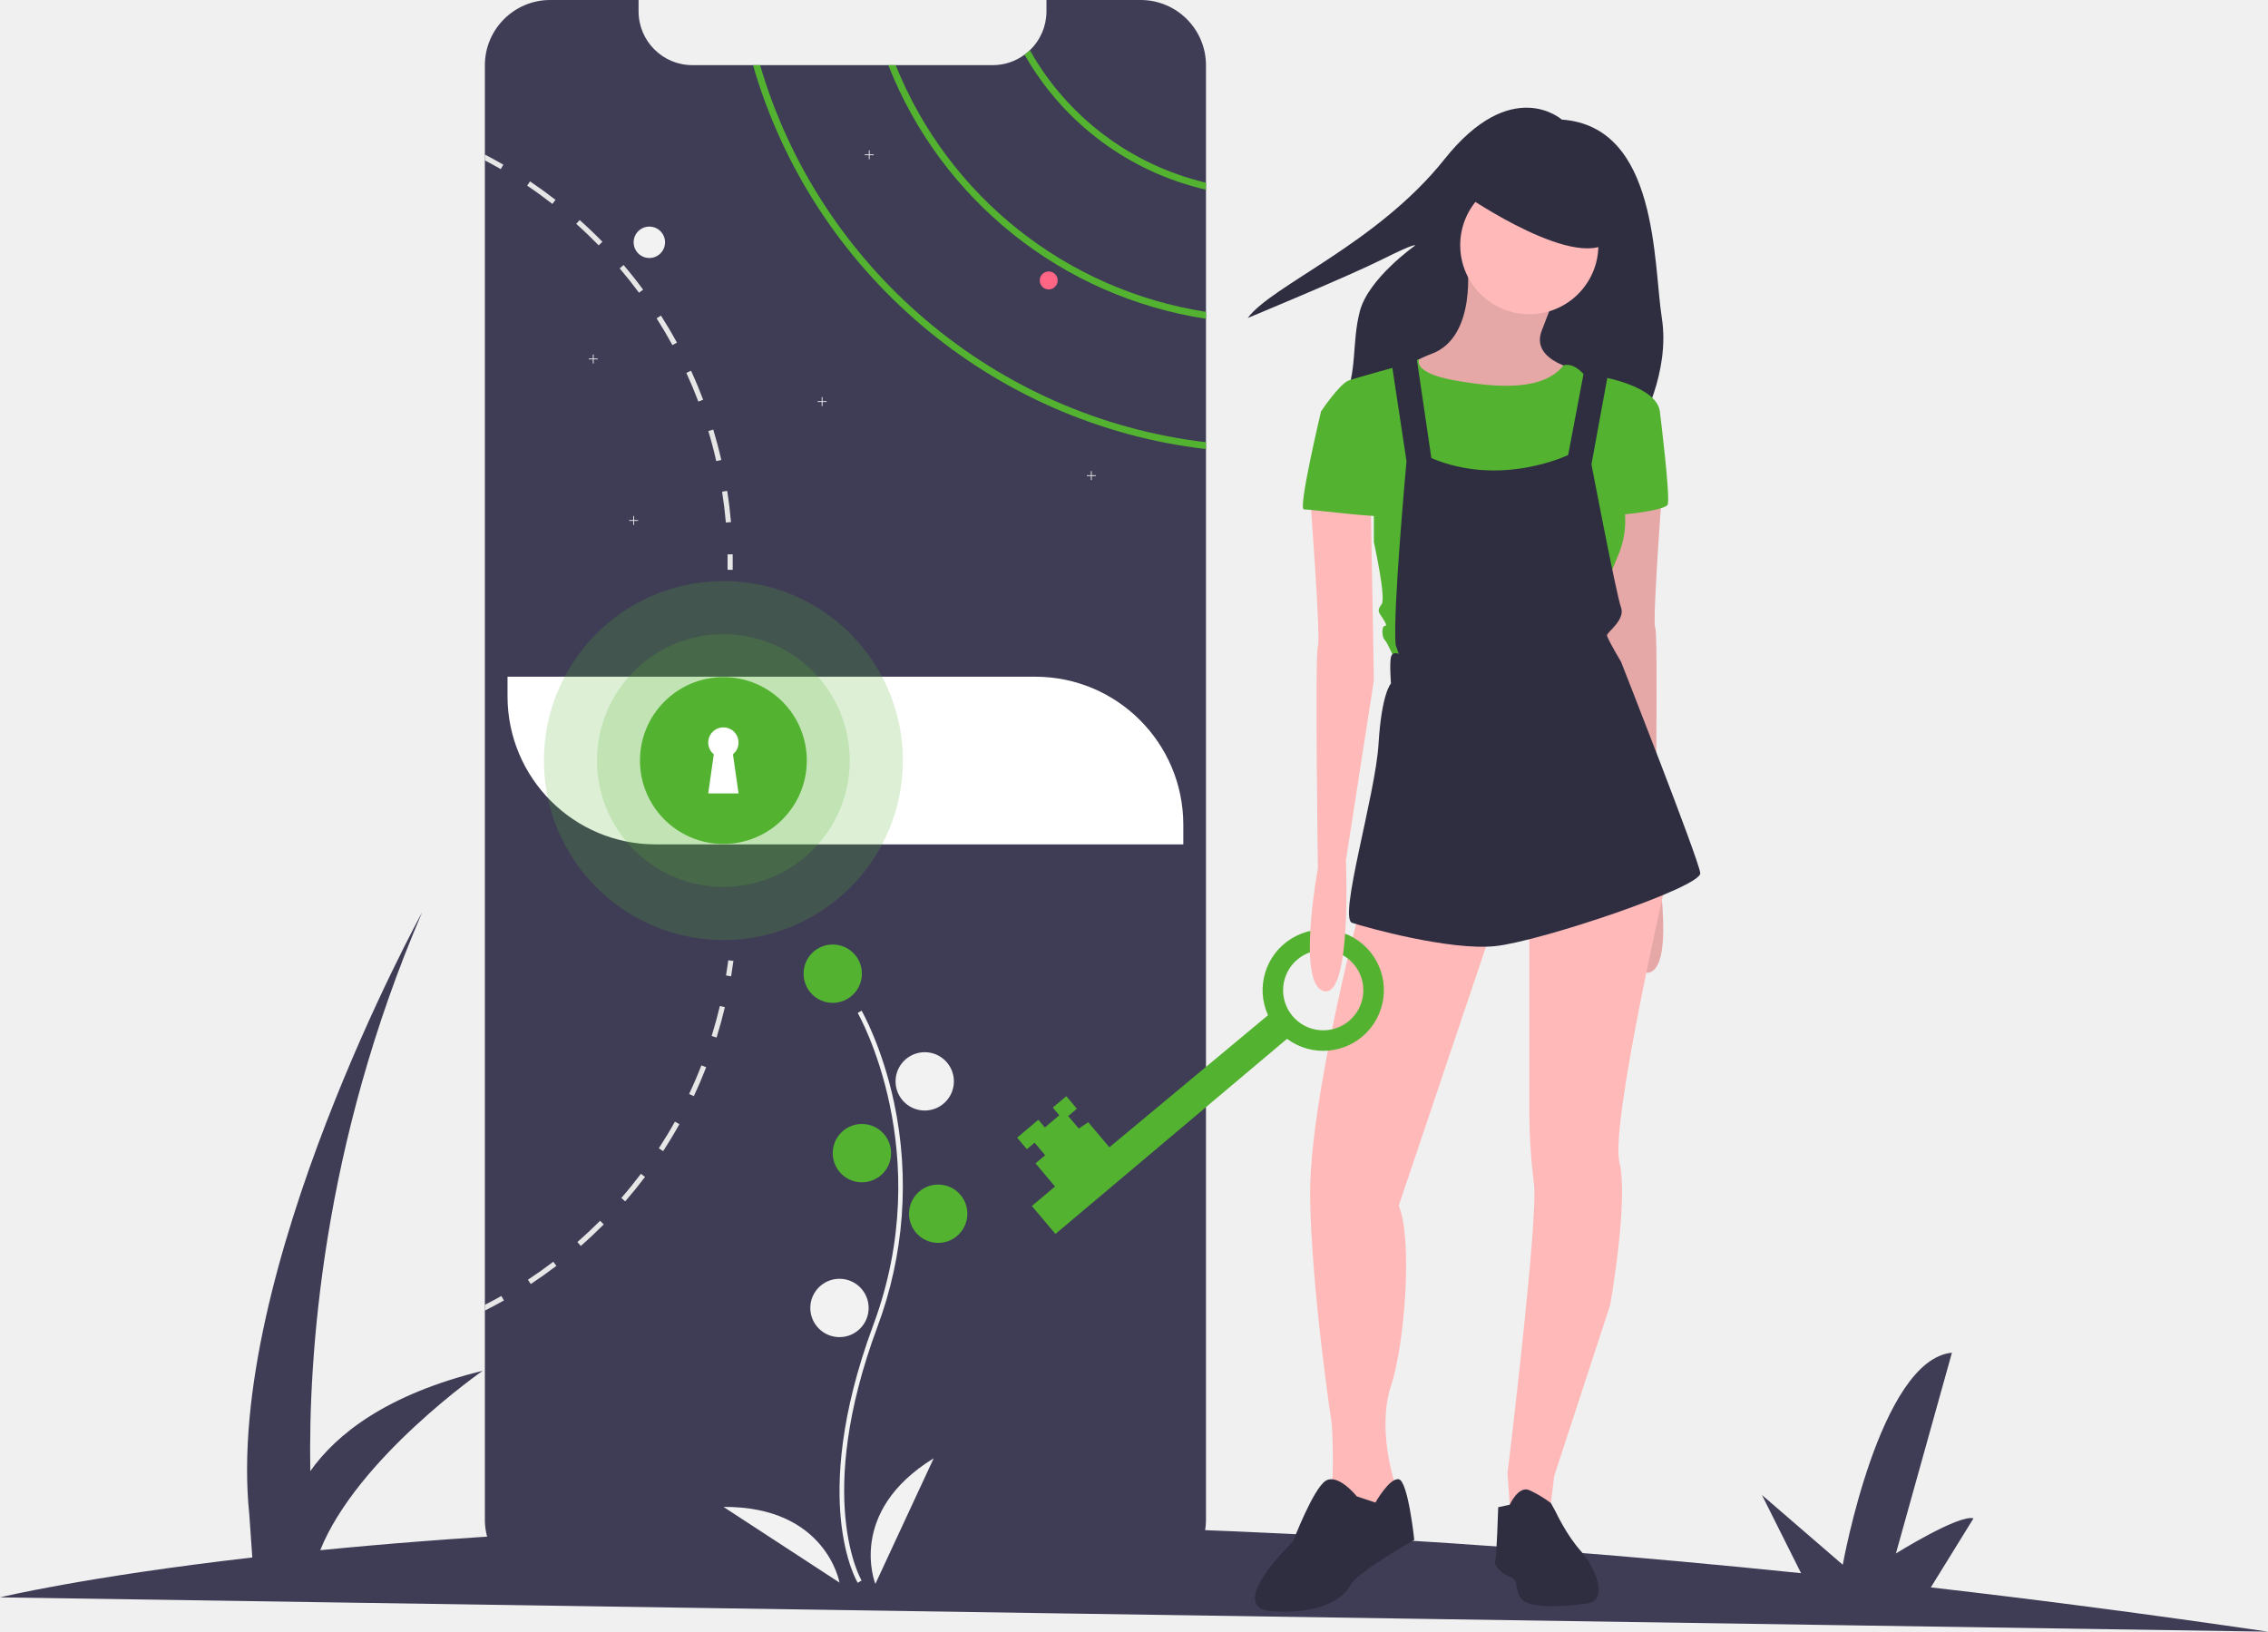
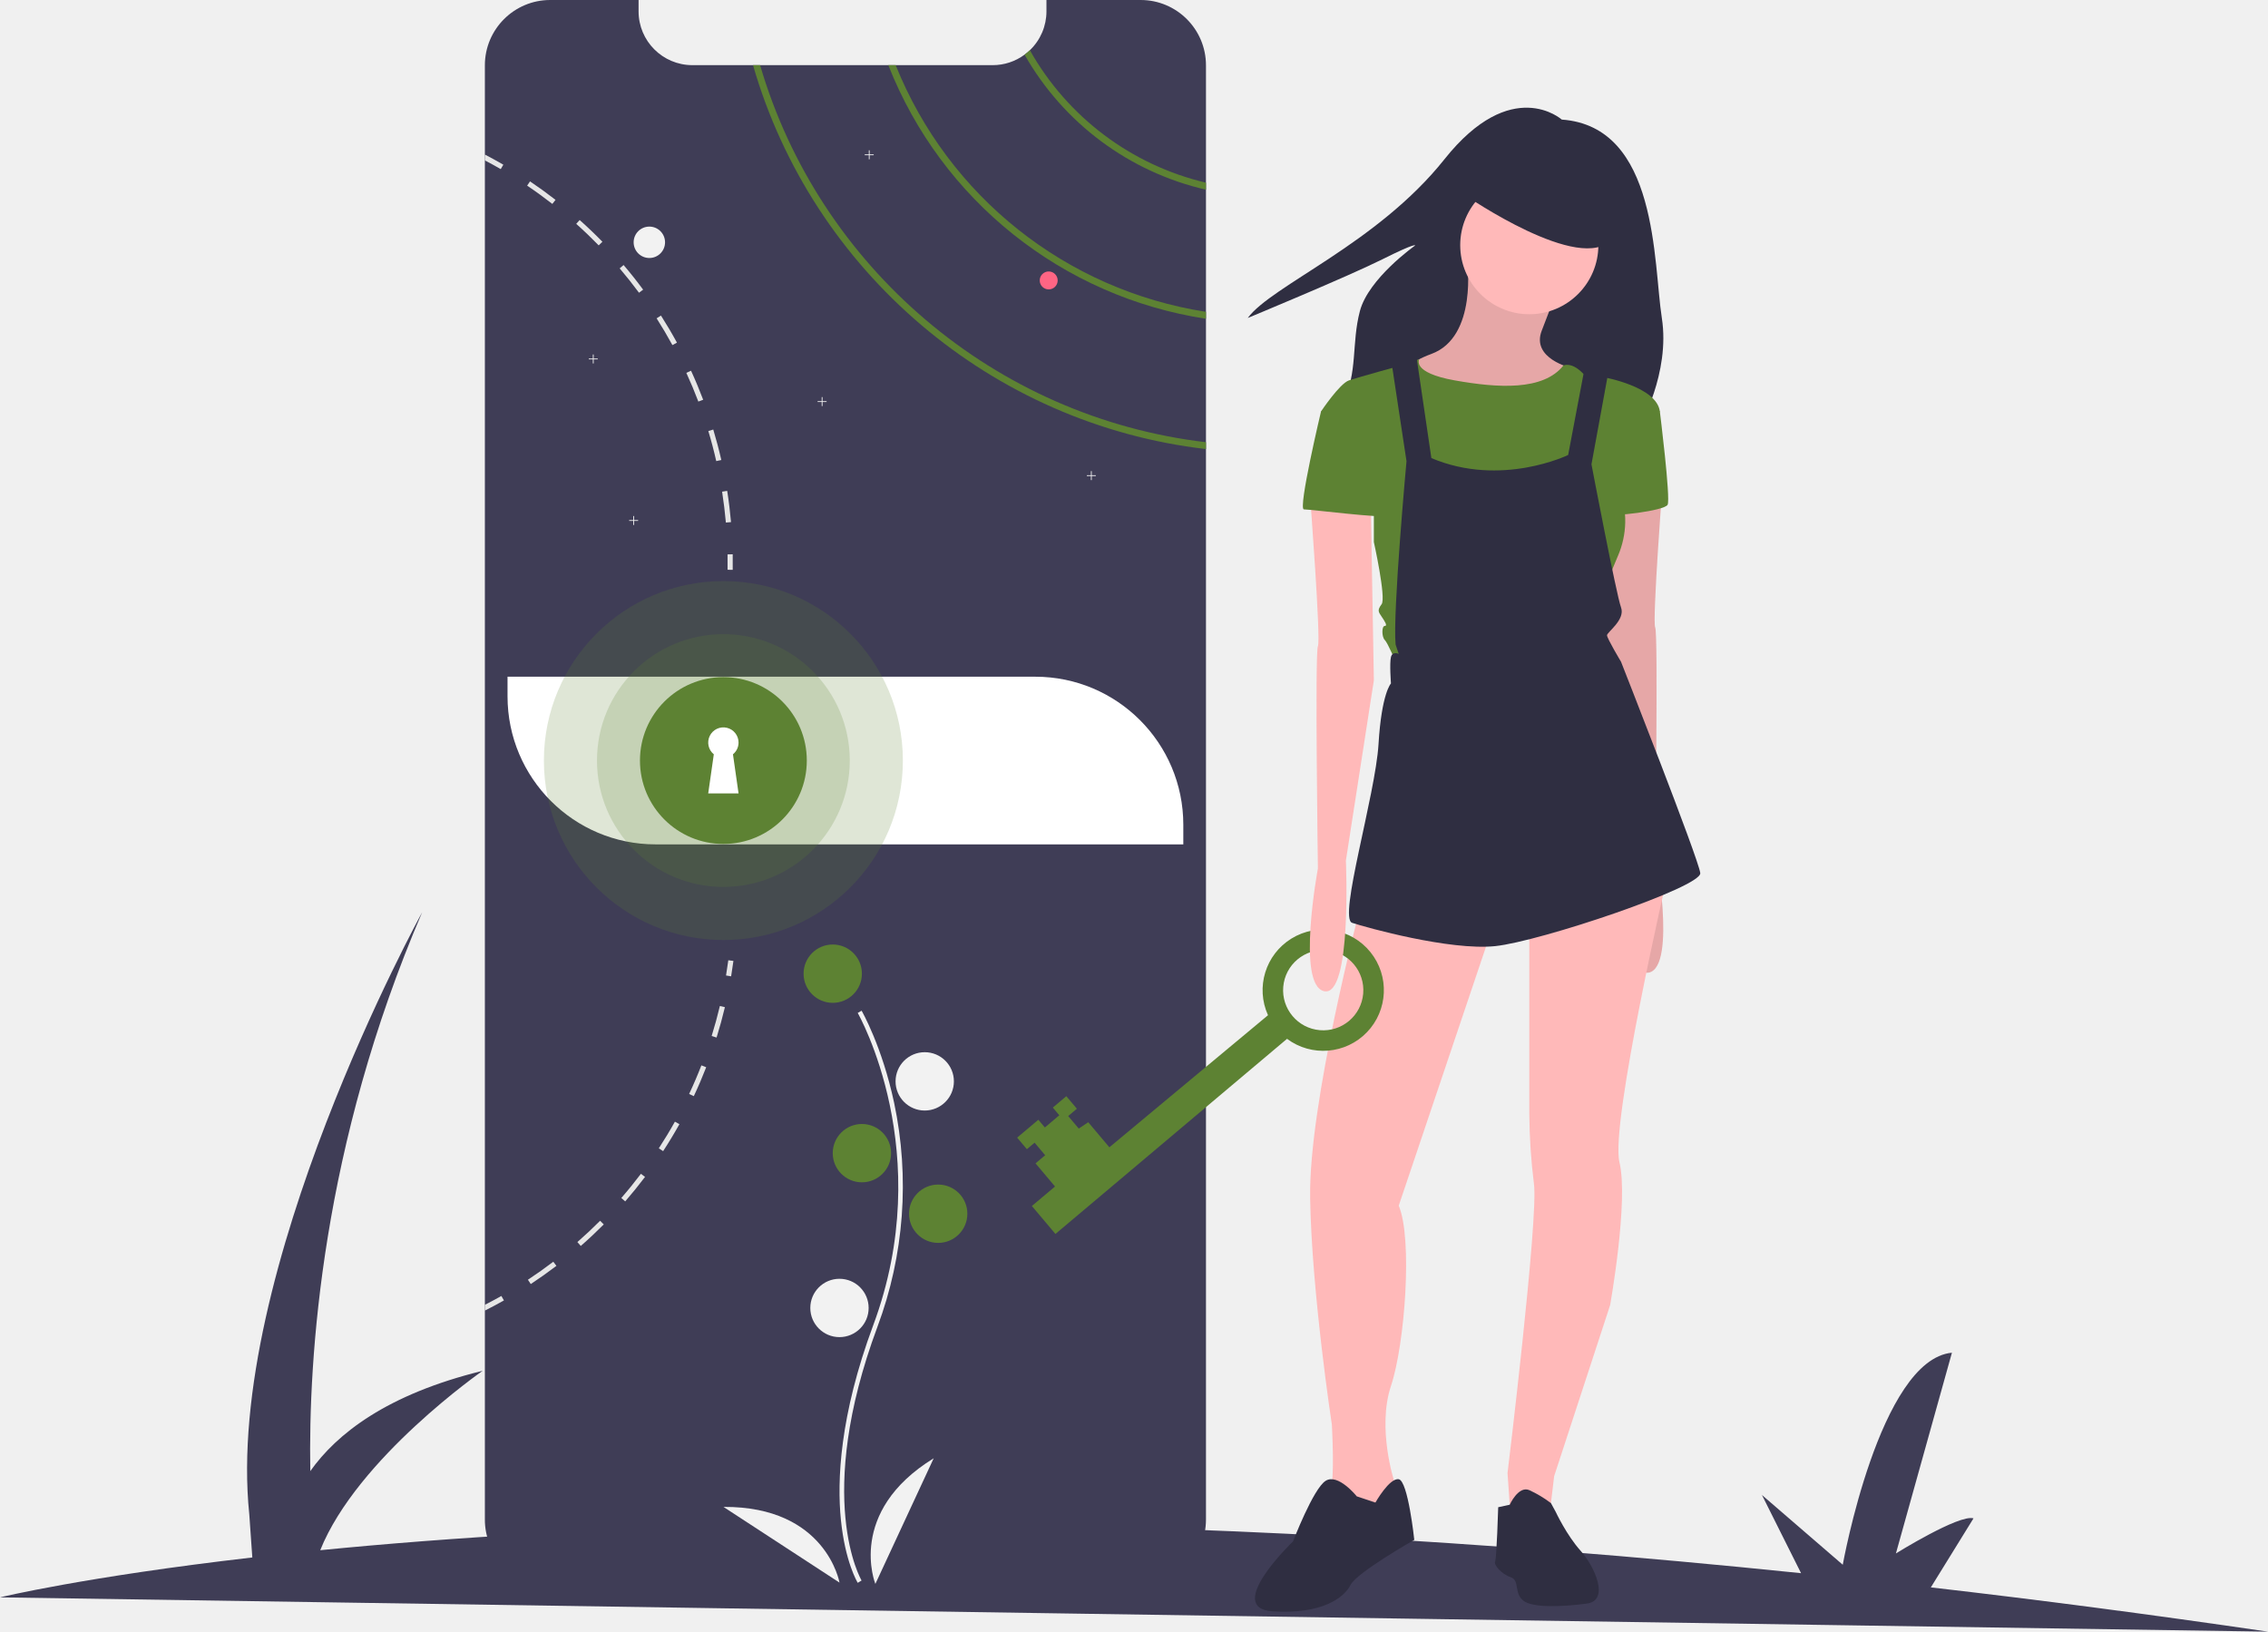
<svg xmlns="http://www.w3.org/2000/svg" id="eb1b09ad-1fe0-40ca-8096-34696e14e30a" data-name="Layer 1" width="1010.892" height="727.284" viewBox="0 0 1010.892 727.284">
  <path d="M1105.446,813.642q-78.133-11.444-150.281-19.73l19.02-30.778c-6.412-1.894-34.585,15.651-34.585,15.651l24.967-89.48c-32.248,3.107-48.658,94.513-48.658,94.513L879.884,752.723l17.438,34.854c-147.212-15.195-274.351-21.165-381.29-21.853L532.311,739.381c-6.412-1.894-34.585,15.651-34.585,15.651l24.967-89.48c-32.248,3.107-48.658,94.513-48.658,94.513L438.011,728.969l18.469,36.916c-89.651,1.087-162.761,5.872-219.191,11.451,16.467-41.078,72.394-79.96,72.394-79.96-42.708,10.436-65.112,28.152-76.82,44.71-.895-50.818,5.126-145,49.855-249.095,0,0-88.296,160.409-77.048,268.408l1.344,19.175c-74.836,8.625-112.461,17.784-112.461,17.784Z" transform="translate(-94.55416 -86.35794)" fill="#3f3d56" />
  <path d="M632.081,115.488v648.2a29.139,29.139,0,0,1-29.13,29.11h-263.15a29.079,29.079,0,0,1-29.13-29.11v-648.2a29.127,29.127,0,0,1,29.13-29.13h39.38v5.05a23.987,23.987,0,0,0,23.98,23.99h133.84a23.789,23.789,0,0,0,14.22-4.68,22.285,22.285,0,0,0,2.36-1.98,23.917,23.917,0,0,0,7.4-17.33v-5.05h41.97A29.121,29.121,0,0,1,632.081,115.488Z" transform="translate(-94.55416 -86.35794)" fill="#3f3d56" />
  <circle cx="289.426" cy="108" r="7" fill="#f2f2f2" />
-   <path d="M553.581,108.738a22.285,22.285,0,0,1-2.36,1.98,125.247,125.247,0,0,0,80.86,60.19v-3.12A122.299,122.299,0,0,1,553.581,108.738Z" transform="translate(-94.55416 -86.35794)" fill="#53b330" />
-   <path d="M493.771,115.398h-3.28a181.668,181.668,0,0,0,141.59,113.05v-3.1A178.55,178.55,0,0,1,493.771,115.398Z" transform="translate(-94.55416 -86.35794)" fill="#53b330" />
-   <path d="M433.351,115.398h-3.16c26.43,91.74,106.18,160.03,201.89,171.12v-3.05C538.031,272.428,459.651,205.438,433.351,115.398Z" transform="translate(-94.55416 -86.35794)" fill="#53b330" />
+   <path d="M553.581,108.738a22.285,22.285,0,0,1-2.36,1.98,125.247,125.247,0,0,0,80.86,60.19v-3.12A122.299,122.299,0,0,1,553.581,108.738Z" transform="translate(-94.55416 -86.35794)" fill="#5d8233" />
+   <path d="M493.771,115.398h-3.28a181.668,181.668,0,0,0,141.59,113.05v-3.1A178.55,178.55,0,0,1,493.771,115.398Z" transform="translate(-94.55416 -86.35794)" fill="#5d8233" />
+   <path d="M433.351,115.398h-3.16c26.43,91.74,106.18,160.03,201.89,171.12v-3.05C538.031,272.428,459.651,205.438,433.351,115.398Z" transform="translate(-94.55416 -86.35794)" fill="#5d8233" />
  <polygon points="266.426 159.822 264.604 159.822 264.604 158 264.249 158 264.249 159.822 262.426 159.822 262.426 160.178 264.249 160.178 264.249 162 264.604 162 264.604 160.178 266.426 160.178 266.426 159.822" fill="#f2f2f2" />
  <polygon points="389.426 68.822 387.604 68.822 387.604 67 387.249 67 387.249 68.822 385.426 68.822 385.426 69.178 387.249 69.178 387.249 71 387.604 71 387.604 69.178 389.426 69.178 389.426 68.822" fill="#f2f2f2" />
  <polygon points="284.426 231.822 282.604 231.822 282.604 230 282.249 230 282.249 231.822 280.426 231.822 280.426 232.178 282.249 232.178 282.249 234 282.604 234 282.604 232.178 284.426 232.178 284.426 231.822" fill="#f2f2f2" />
  <polygon points="368.426 178.822 366.604 178.822 366.604 177 366.249 177 366.249 178.822 364.426 178.822 364.426 179.178 366.249 179.178 366.249 181 366.604 181 366.604 179.178 368.426 179.178 368.426 178.822" fill="#f2f2f2" />
  <polygon points="488.426 211.822 486.604 211.822 486.604 210 486.249 210 486.249 211.822 484.426 211.822 484.426 212.178 486.249 212.178 486.249 214 486.604 214 486.604 212.178 488.426 212.178 488.426 211.822" fill="#f2f2f2" />
  <circle cx="467.426" cy="125" r="4" fill="#ff6584" />
  <path d="M418.681,305.158l-2.27.35c.71,4.54,1.27,9.18,1.68,13.77l2.29-.2C419.971,314.428,419.401,309.748,418.681,305.158Z" transform="translate(-94.55416 -86.35794)" fill="#e6e6e6" />
  <path d="M412.471,277.818l-2.2.67c1.33,4.4,2.52,8.91,3.53,13.4l2.25-.51C415.021,286.838,413.811,282.278,412.471,277.818Z" transform="translate(-94.55416 -86.35794)" fill="#e6e6e6" />
  <path d="M402.561,251.598l-2.09.96c1.92,4.19,3.72,8.49,5.35,12.79l2.15-.81C406.321,260.188,404.511,255.828,402.561,251.598Z" transform="translate(-94.55416 -86.35794)" fill="#e6e6e6" />
  <path d="M389.161,227.018l-1.94,1.23c2.47,3.88,4.84,7.9,7.04,11.93l2.02-1.1C394.061,234.998,391.661,230.938,389.161,227.018Z" transform="translate(-94.55416 -86.35794)" fill="#e6e6e6" />
  <path d="M372.501,204.488l-1.75,1.49c2.98,3.5,5.88,7.16,8.62,10.86l1.84-1.37C378.451,211.728,375.521,208.028,372.501,204.488Z" transform="translate(-94.55416 -86.35794)" fill="#e6e6e6" />
  <path d="M352.921,184.428l-1.53,1.71c3.44,3.07,6.81,6.3,10.02,9.59l1.65-1.61C359.811,190.788,356.401,187.528,352.921,184.428Z" transform="translate(-94.55416 -86.35794)" fill="#e6e6e6" />
  <path d="M330.801,167.208l-1.29,1.9c3.82,2.57,7.6,5.31,11.23,8.14l1.42-1.81C338.481,172.578,334.661,169.808,330.801,167.208Z" transform="translate(-94.55416 -86.35794)" fill="#e6e6e6" />
  <path d="M310.671,155.248v2.6c2.39,1.25,4.76,2.56,7.08,3.9l1.15-1.99Q314.851,157.418,310.671,155.248Z" transform="translate(-94.55416 -86.35794)" fill="#e6e6e6" />
  <path d="M418.161,521.161c.373-2.236.714-4.519,1.015-6.785l2.279.302c-.304,2.292-.649,4.599-1.026,6.861Z" transform="translate(-94.55416 -86.35794)" fill="#e6e6e6" />
  <path d="M411.752,548.14l2.197.684c1.379-4.444,2.626-8.996,3.707-13.531l-2.239-.53C414.346,539.25,413.121,543.745,411.752,548.14Z" transform="translate(-94.55416 -86.35794)" fill="#e6e6e6" />
  <path d="M401.71,573.972l2.086.978c1.984-4.208,3.84-8.544,5.525-12.884l-2.146-.837C405.511,565.522,403.674,569.811,401.71,573.972Z" transform="translate(-94.55416 -86.35794)" fill="#e6e6e6" />
  <path d="M388.199,598.205l1.928,1.252c2.543-3.899,4.983-7.942,7.254-12.01l-2.005-1.125C393.135,590.345,390.715,594.341,388.199,598.205Z" transform="translate(-94.55416 -86.35794)" fill="#e6e6e6" />
  <path d="M371.482,620.344l1.743,1.51c3.059-3.528,6.025-7.198,8.836-10.91l-1.841-1.377C377.448,613.236,374.512,616.861,371.482,620.344Z" transform="translate(-94.55416 -86.35794)" fill="#e6e6e6" />
  <path d="M351.907,639.989l1.514,1.729c3.516-3.067,6.955-6.304,10.24-9.592l-1.626-1.629C358.787,633.751,355.378,636.943,351.907,639.989Z" transform="translate(-94.55416 -86.35794)" fill="#e6e6e6" />
  <path d="M329.855,656.78l1.27,1.924c3.883-2.564,7.739-5.296,11.438-8.112l-1.39-1.836C337.509,651.548,333.7,654.249,329.855,656.78Z" transform="translate(-94.55416 -86.35794)" fill="#e6e6e6" />
  <path d="M319.161,666.008c-2.78,1.57-5.62,3.09-8.49,4.53v-2.58c2.48-1.26,4.94-2.59,7.35-3.94Z" transform="translate(-94.55416 -86.35794)" fill="#e6e6e6" />
  <path d="M418.836,333.464l2.299-.042c.042,2.321.045,4.654.009,6.936l-2.298-.036C418.88,338.066,418.877,335.759,418.836,333.464Z" transform="translate(-94.55416 -86.35794)" fill="#e6e6e6" />
  <path d="M226.216,301.632H461.427a66,66,0,0,1,66,66v8.736a0,0,0,0,1,0,0H292.216a66,66,0,0,1-66-66v-8.736A0,0,0,0,1,226.216,301.632Z" fill="#fff" />
  <path d="M476.87,791.879c-.229-.375-5.641-9.41-7.517-28.172-1.721-17.213-.614-46.227,14.433-86.698,28.506-76.671-6.569-138.533-6.928-139.149l1.73-1.004c.091.156,9.142,15.929,14.488,41.044a179.061,179.061,0,0,1-7.416,99.807c-28.457,76.54-7.301,112.773-7.084,113.131Z" transform="translate(-94.55416 -86.35794)" fill="#f2f2f2" />
-   <circle cx="371.17" cy="434" r="13" fill="#53b330" />
+   <circle cx="371.17" cy="434" r="13" fill="#5d8233" />
  <circle cx="412.17" cy="482" r="13" fill="#f2f2f2" />
-   <circle cx="384.17" cy="514" r="13" fill="#53b330" />
-   <circle cx="418.17" cy="541" r="13" fill="#53b330" />
+   <circle cx="384.17" cy="514" r="13" fill="#5d8233" />
+   <circle cx="418.17" cy="541" r="13" fill="#5d8233" />
  <circle cx="374.17" cy="583" r="13" fill="#f2f2f2" />
  <path d="M484.724,792.358s-13-32,26-56Z" transform="translate(-94.55416 -86.35794)" fill="#f2f2f2" />
  <path d="M468.736,791.777s-5.916-34.029-51.709-33.738Z" transform="translate(-94.55416 -86.35794)" fill="#f2f2f2" />
-   <circle cx="322.426" cy="339" r="80" fill="#53b330" opacity="0.2" />
-   <circle cx="322.426" cy="339" r="56.338" fill="#53b330" opacity="0.2" />
-   <circle cx="322.426" cy="339" r="37.183" fill="#53b330" />
+   <circle cx="322.426" cy="339" r="80" fill="#5d8233" opacity="0.2" />
+   <circle cx="322.426" cy="339" r="56.338" fill="#5d8233" opacity="0.2" />
+   <circle cx="322.426" cy="339" r="37.183" fill="#5d8233" />
  <path d="M423.741,417.338a6.761,6.761,0,1,0-11.031,5.239l-2.49,17.429h13.521L421.251,422.577A6.746,6.746,0,0,0,423.741,417.338Z" transform="translate(-94.55416 -86.35794)" fill="#fff" />
  <path d="M790.661,139.658s-22.302-19.995-52.294,17.688-76.903,56.139-87.67,70.751c0,0,44.604-18.457,59.985-26.147s14.612-6.152,14.612-6.152-20.764,14.612-24.609,29.223-.769,26.916-7.69,41.528S825.268,276.546,825.268,276.546s13.843-23.84,9.997-48.449S833.727,142.734,790.661,139.658Z" transform="translate(-94.55416 -86.35794)" fill="#2f2e41" />
  <path d="M748.479,202.56s4.85,33.947-15.934,41.567-13.163,18.013-13.163,18.013l31.176,15.241,33.254-10.392,11.085-16.627s-18.013-4.157-13.163-16.627,6.235-16.627,6.235-16.627Z" transform="translate(-94.55416 -86.35794)" fill="#ffb9b9" />
  <path d="M748.479,202.56s4.85,33.947-15.934,41.567-13.163,18.013-13.163,18.013l31.176,15.241,33.254-10.392,11.085-16.627s-18.013-4.157-13.163-16.627,6.235-16.627,6.235-16.627Z" transform="translate(-94.55416 -86.35794)" opacity="0.1" />
  <path d="M835.77,299.551s-4.85,63.737-3.464,66.508,0,99.069,0,99.069,9.699,51.959-2.771,54.73-9.699-58.194-9.699-58.194L807.366,381.3l1.386-79.671Z" transform="translate(-94.55416 -86.35794)" fill="#ffb9b9" />
  <path d="M835.77,299.551s-4.85,63.737-3.464,66.508,0,99.069,0,99.069,9.699,51.959-2.771,54.73-9.699-58.194-9.699-58.194L807.366,381.3l1.386-79.671Z" transform="translate(-94.55416 -86.35794)" opacity="0.1" />
  <path d="M700.676,491.454S677.814,578.053,678.507,620.313,688.206,721.46,688.206,721.46s1.386,25.633-.693,28.404S697.905,764.414,697.905,764.414l13.163-7.621,4.85-5.542V746.401s-7.621-23.555-1.386-42.26,9.699-65.815,3.464-80.364l42.953-127.474Z" transform="translate(-94.55416 -86.35794)" fill="#ffb9b9" />
  <path d="M699.291,753.329S690.977,742.937,685.435,746.401s-14.549,27.019-14.549,27.019-31.176,29.79-9.006,31.176,31.868-6.235,34.64-11.777S724.924,772.727,724.924,772.727s-2.771-26.326-6.928-27.019S707.604,756.1,707.604,756.1Z" transform="translate(-94.55416 -86.35794)" fill="#2f2e41" />
  <path d="M776.19,496.996v85.906a265.616,265.616,0,0,0,2.078,31.176c2.078,15.241-11.777,128.859-11.777,128.859l1.386,20.091,17.32-1.386,2.078-17.32,24.94-76.207s8.313-46.417,4.157-63.737,21.477-128.166,21.477-128.166Z" transform="translate(-94.55416 -86.35794)" fill="#ffb9b9" />
  <path d="M762.335,758.178l5.131-1.115s3.875-8.584,8.725-6.505a52.3,52.3,0,0,1,9.643,5.778l2.134,3.921s4.85,10.392,11.085,17.32,13.163,22.169,2.771,23.555-24.248,2.078-28.404-1.386-1.386-9.006-5.542-10.392-7.621-5.542-6.928-6.928S762.335,758.178,762.335,758.178Z" transform="translate(-94.55416 -86.35794)" fill="#2f2e41" />
  <circle cx="681.636" cy="109.274" r="30.79" fill="#ffb9b9" />
-   <path d="M717.996,249.67l9.151-3.195s-3.609,5.966,15.789,9.43,39.487,4.69,48.494-6.661c0,0,3.465-1.652,8.314,3.197s7.621,3.464,7.621,3.464l-3.464,18.013-6.928,33.254L787.968,332.112l-25.633-5.542L734.623,306.479,724.231,279.46V254.519Z" transform="translate(-94.55416 -86.35794)" fill="#53b330" />
-   <path d="M802.516,259.369l6.928-4.85s23.555,4.157,24.94,15.241L816.372,304.4a39.437,39.437,0,0,1-.693,29.79c-6.928,15.934-6.235,19.398-6.235,19.398l-4.85,20.784-87.984,6.928s-3.464-8.313-4.85-9.699-1.386-6.235,0-6.235,0-2.078-1.386-4.157-2.078-2.771,0-5.542-3.464-27.712-3.464-27.712V300.936l-23.555-31.176s8.313-12.47,12.47-13.856,23.93-6.85,23.93-6.85l4.474,6.588,6.235,50.143,9.006,30.483,37.921-6.443,14.731-24.733,9.699-29.097Z" transform="translate(-94.55416 -86.35794)" fill="#53b330" />
-   <path d="M828.843,265.604l5.542,4.157s4.85,38.796,3.464,41.567-25.633,5.542-26.326,4.157S828.843,265.604,828.843,265.604Z" transform="translate(-94.55416 -86.35794)" fill="#53b330" />
+   <path d="M717.996,249.67l9.151-3.195s-3.609,5.966,15.789,9.43,39.487,4.69,48.494-6.661c0,0,3.465-1.652,8.314,3.197s7.621,3.464,7.621,3.464l-3.464,18.013-6.928,33.254L787.968,332.112l-25.633-5.542L734.623,306.479,724.231,279.46V254.519Z" transform="translate(-94.55416 -86.35794)" fill="#5d8233" />
+   <path d="M802.516,259.369l6.928-4.85s23.555,4.157,24.94,15.241L816.372,304.4a39.437,39.437,0,0,1-.693,29.79c-6.928,15.934-6.235,19.398-6.235,19.398l-4.85,20.784-87.984,6.928s-3.464-8.313-4.85-9.699-1.386-6.235,0-6.235,0-2.078-1.386-4.157-2.078-2.771,0-5.542-3.464-27.712-3.464-27.712V300.936l-23.555-31.176s8.313-12.47,12.47-13.856,23.93-6.85,23.93-6.85l4.474,6.588,6.235,50.143,9.006,30.483,37.921-6.443,14.731-24.733,9.699-29.097Z" transform="translate(-94.55416 -86.35794)" fill="#5d8233" />
+   <path d="M828.843,265.604l5.542,4.157s4.85,38.796,3.464,41.567-25.633,5.542-26.326,4.157S828.843,265.604,828.843,265.604Z" transform="translate(-94.55416 -86.35794)" fill="#5d8233" />
  <path d="M714.532,246.206l6.928,45.724s-6.235,67.894-4.85,81.749l1.386,4.157s-2.771-1.386-3.464,1.386,0,11.777,0,11.777-4.157,4.157-5.542,27.019-18.013,77.593-11.777,79.671,43.646,12.47,63.737,10.392,92.141-26.326,91.448-32.561-35.332-94.22-35.332-94.22S810.83,370.908,810.83,369.523s8.313-6.928,6.235-12.47-13.163-63.737-13.163-63.737l7.621-41.567L801.131,248.977l-7.621,40.182s-29.79,14.549-60.966,1.386l-6.928-47.11Z" transform="translate(-94.55416 -86.35794)" fill="#2f2e41" />
  <path d="M747.864,173.535s51.267,35.332,65.122,19.398-24.248-29.79-24.248-29.79l-31.868-3.464Z" transform="translate(-94.55416 -86.35794)" fill="#2f2e41" />
-   <path d="M668.209,549.4a27.027,27.027,0,1,0-8.479-10.524L589.024,597.748l-9.415-11.174-4.23,2.829-4.707-5.587,3.868-3.259-4.707-5.587-6.017,5.069,2.897,3.438L560.267,588.91l-2.897-3.438-9.455,7.966,4.345,5.157,3.438-2.897,4.707,5.587-4.298,3.621,8.69,10.314-10.314,8.69,10.501,12.463Zm17.654-39.492A17.882,17.882,0,1,1,666.524,526.202,17.882,17.882,0,0,1,685.863,509.908Z" transform="translate(-94.55416 -86.35794)" fill="#53b330" />
+   <path d="M668.209,549.4a27.027,27.027,0,1,0-8.479-10.524L589.024,597.748l-9.415-11.174-4.23,2.829-4.707-5.587,3.868-3.259-4.707-5.587-6.017,5.069,2.897,3.438L560.267,588.91l-2.897-3.438-9.455,7.966,4.345,5.157,3.438-2.897,4.707,5.587-4.298,3.621,8.69,10.314-10.314,8.69,10.501,12.463Zm17.654-39.492A17.882,17.882,0,1,1,666.524,526.202,17.882,17.882,0,0,1,685.863,509.908Z" transform="translate(-94.55416 -86.35794)" fill="#5d8233" />
  <path d="M678.507,307.864s4.85,63.737,3.464,66.508,0,99.069,0,99.069-9.699,51.959,2.771,54.73,9.699-58.194,9.699-58.194l12.47-80.364-1.386-79.671Z" transform="translate(-94.55416 -86.35794)" fill="#ffb9b9" />
-   <path d="M688.899,267.682l-5.542,2.078s-10.392,43.646-7.621,43.646,36.025,4.157,36.025,2.771-6.235-35.332-6.235-35.332Z" transform="translate(-94.55416 -86.35794)" fill="#53b330" />
+   <path d="M688.899,267.682l-5.542,2.078s-10.392,43.646-7.621,43.646,36.025,4.157,36.025,2.771-6.235-35.332-6.235-35.332Z" transform="translate(-94.55416 -86.35794)" fill="#5d8233" />
</svg>
